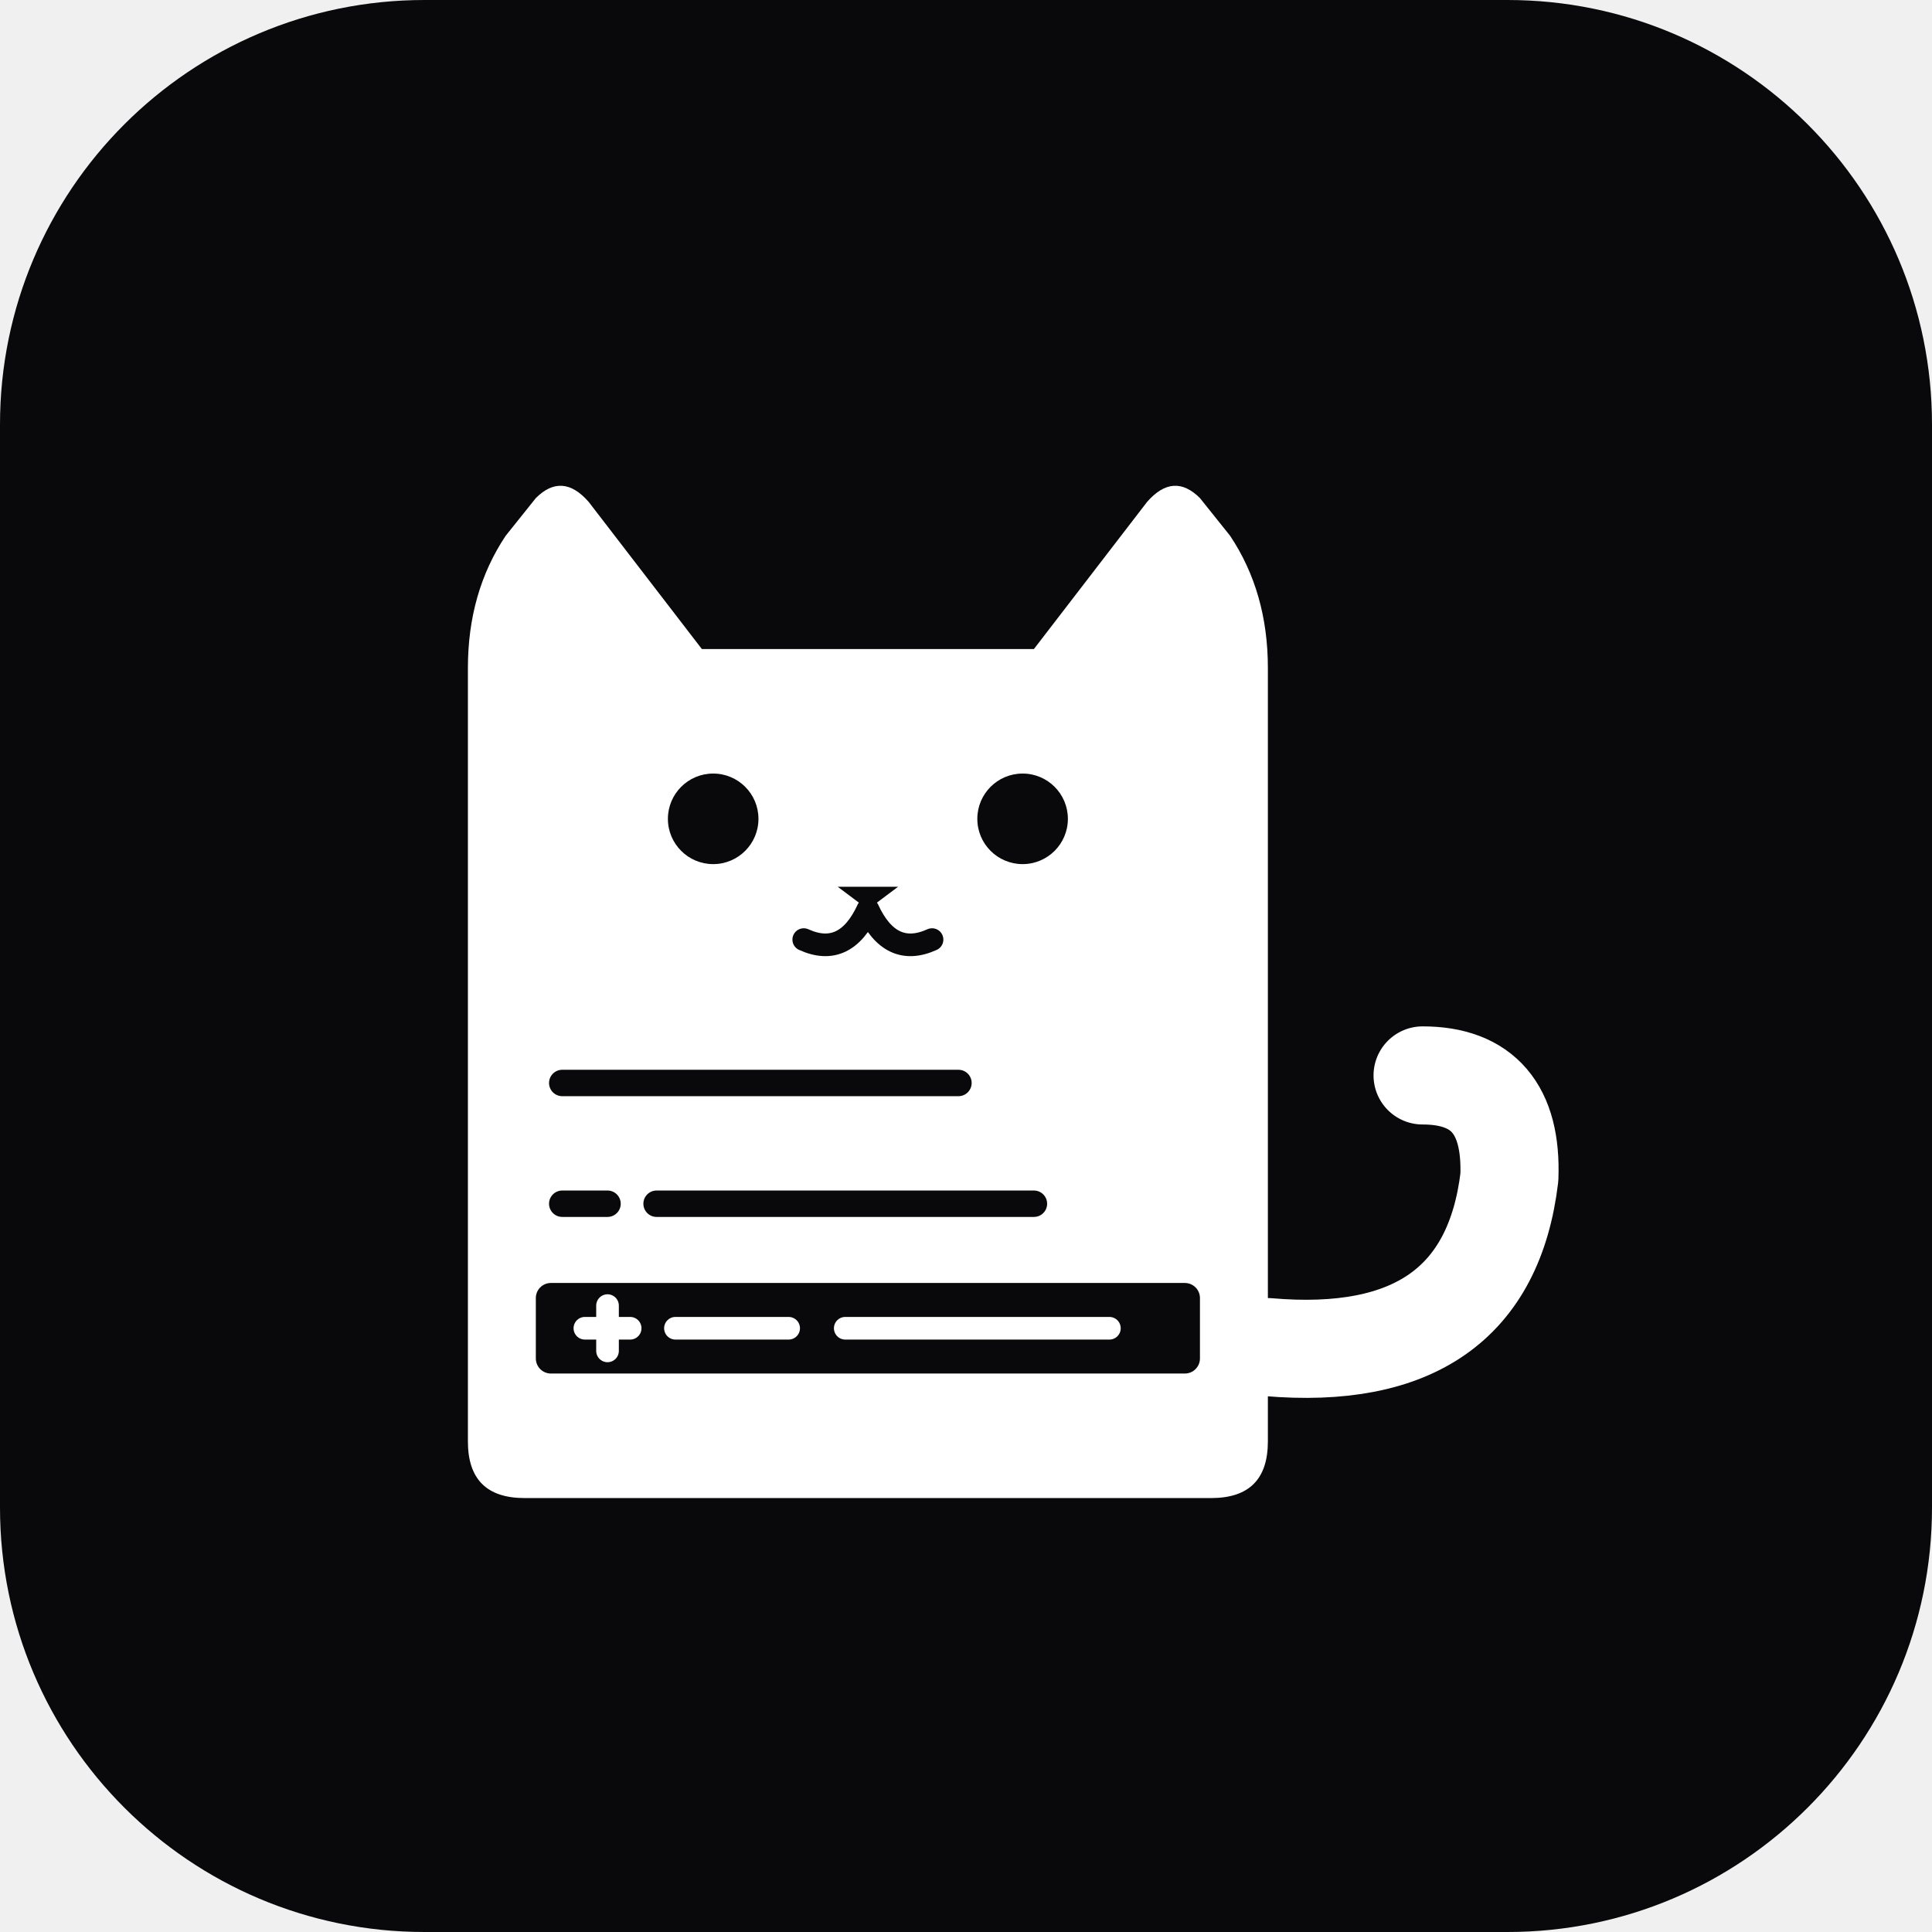
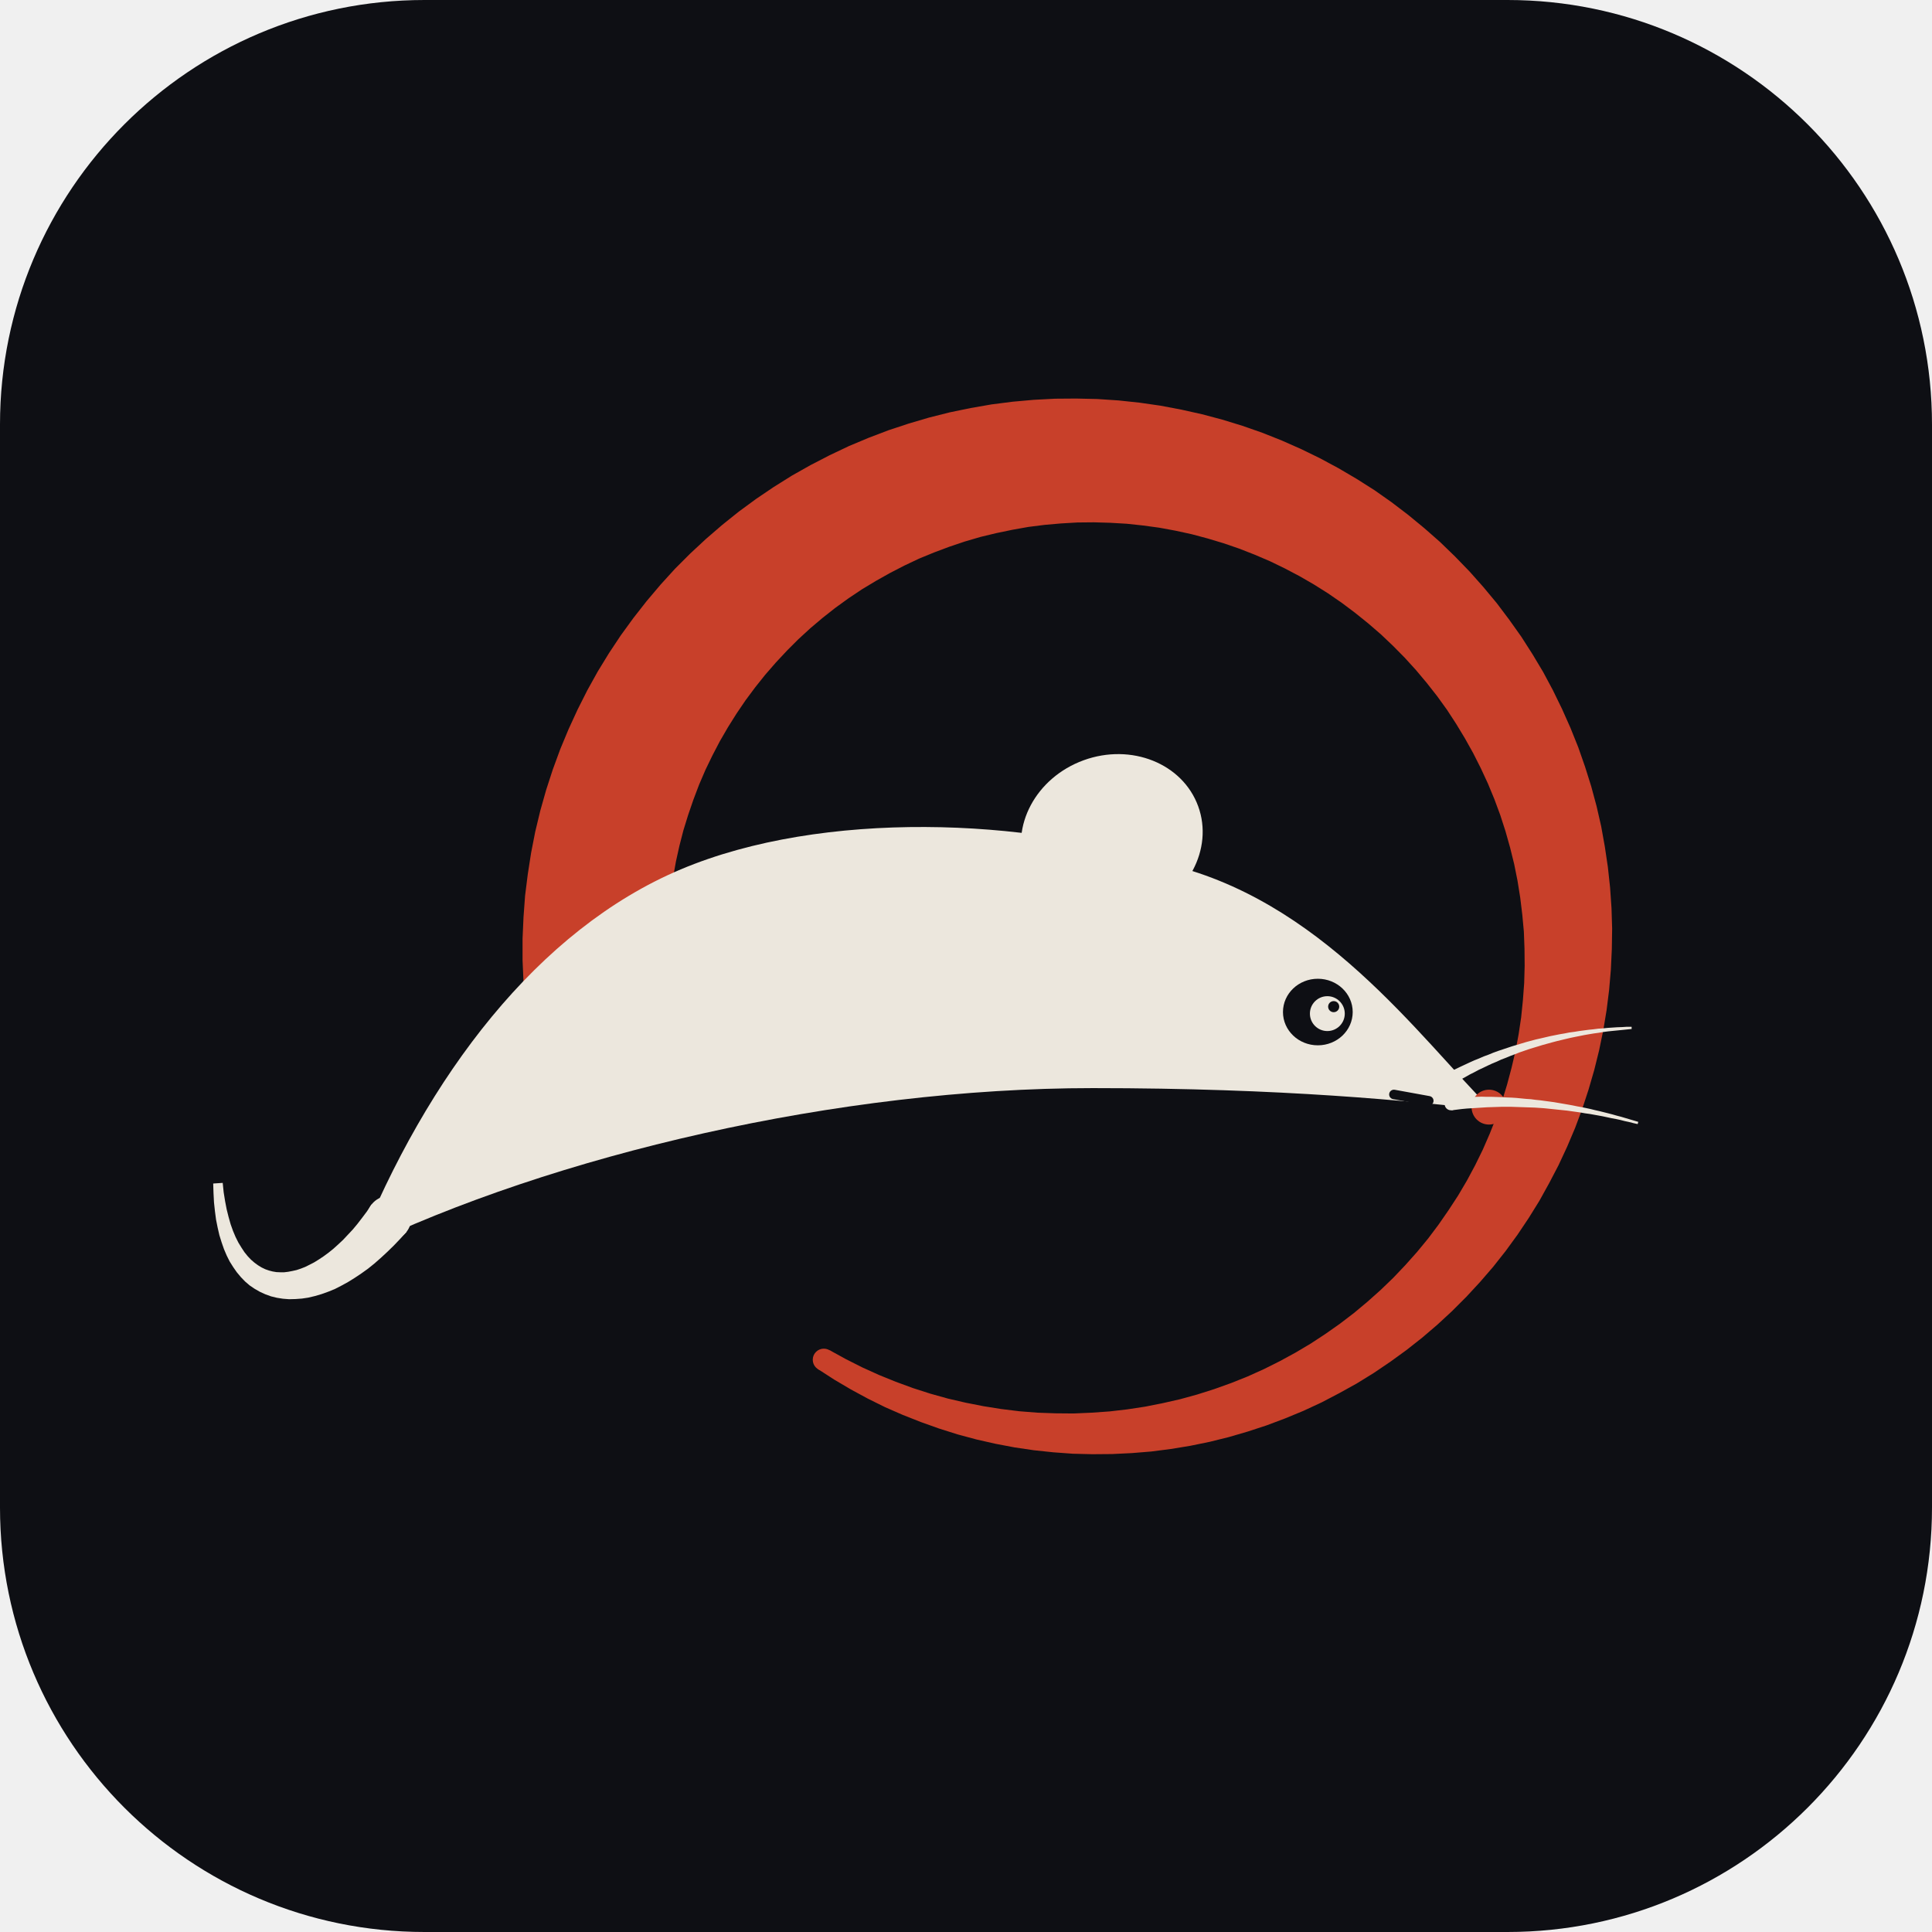
<svg xmlns="http://www.w3.org/2000/svg" viewBox="0 0 1024 1024">
-   <rect width="1024" height="1024" fill="#09090B" rx="225" />
-   <g transform="translate(-52 14)">
-     <path d="M330 780 Q300 780 300 750 V340 Q300 300 320 270 L336 250 Q350 236 364 252 L424 330 H600 L660 252 Q674 236 688 250 L704 270 Q724 300 724 340 V750 Q724 780 694 780 Z" fill="#FFFFFF" />
-     <circle cx="430" cy="420" r="24" fill="#09090B" />
-     <circle cx="594" cy="420" r="24" fill="#09090B" />
-     <path d="M512 468 L496 456 L528 456 Z" fill="#09090B" />
-     <path d="M512 468 Q500 494 478 484 M512 468 Q524 494 546 484" fill="none" stroke="#09090B" stroke-width="12" stroke-linecap="round" stroke-linejoin="round" />
-     <path d="M724 700 Q840 710 852 610 Q854 556 806 556" fill="none" stroke="#FFFFFF" stroke-width="52" stroke-linecap="round" stroke-linejoin="round" />
-     <path d="M350 560 L560 560 M350 624 L374 624 M400 624 L600 624" fill="none" stroke="#09090B" stroke-width="14" stroke-linecap="round" />
-     <rect x="336" y="666" width="352" height="48" rx="8" fill="#09090B" />
-     <path d="M362 690 L386 690 M374 678 L374 702 M410 690 L470 690 M500 690 L640 690" fill="none" stroke="#FFFFFF" stroke-width="12" stroke-linecap="round" />
+   <rect width="1024" height="1024" rx="225" fill="#0E0F14" />
+   <g transform="translate(512 528) scale(0.84) translate(-560 -490)">
+     <path d="M283.4 508.1 L281.8 494.6 L280.8 481.0 L280.2 467.4 L280.2 453.7 L280.8 440.1 L281.8 426.5 L283.5 413.0 L285.6 399.5 L288.2 386.2 L291.4 372.9 L295.1 359.8 L299.3 346.9 L304.0 334.1 L309.2 321.6 L314.9 309.2 L321.0 297.1 L327.6 285.2 L334.7 273.6 L342.2 262.3 L350.2 251.3 L358.5 240.7 L367.3 230.3 L376.4 220.3 L386.0 210.7 L395.9 201.5 L406.1 192.7 L416.7 184.2 L427.6 176.2 L438.7 168.7 L450.2 161.5 L461.9 154.9 L473.9 148.7 L486.1 142.9 L498.5 137.7 L511.1 132.9 L523.8 128.7 L536.7 124.9 L549.8 121.6 L562.9 118.9 L576.1 116.6 L589.4 114.9 L602.8 113.7 L616.2 113.0 L629.5 112.9 L642.9 113.2 L656.3 114.1 L669.5 115.5 L682.7 117.4 L695.9 119.9 L708.9 122.8 L721.7 126.2 L734.4 130.1 L747.0 134.5 L759.3 139.4 L771.5 144.8 L783.4 150.6 L795.1 156.9 L806.5 163.6 L817.7 170.7 L828.5 178.3 L839.0 186.3 L849.2 194.7 L859.1 203.4 L868.6 212.6 L877.8 222.1 L886.5 231.9 L894.9 242.0 L902.8 252.5 L910.4 263.2 L917.5 274.3 L924.2 285.5 L930.4 297.1 L936.1 308.8 L941.4 320.7 L946.3 332.9 L950.6 345.2 L954.5 357.6 L957.9 370.2 L960.8 382.9 L963.1 395.7 L965.0 408.5 L966.4 421.4 L967.3 434.4 L967.7 447.3 L967.5 460.3 L966.9 473.2 L965.8 486.0 L964.2 498.8 L962.1 511.5 L959.5 524.1 L956.4 536.6 L952.8 549.0 L948.8 561.2 L944.3 573.2 L939.3 585.0 L933.9 596.6 L928.0 607.9 L921.8 619.1 L915.1 629.9 L908.0 640.5 L900.5 650.8 L892.6 660.8 L884.3 670.4 L875.7 679.7 L866.7 688.7 L857.4 697.3 L847.8 705.5 L837.9 713.3 L827.7 720.7 L817.2 727.8 L806.5 734.4 L795.5 740.5 L784.4 746.3 L773.0 751.6 L761.4 756.4 L749.7 760.8 L737.8 764.7 L725.8 768.2 L713.7 771.2 L701.5 773.7 L689.3 775.7 L676.9 777.3 L664.6 778.3 L652.2 778.9 L639.8 779.0 L627.4 778.7 L615.1 777.8 L602.8 776.5 L590.6 774.7 L578.5 772.4 L566.6 769.7 L554.7 766.5 L543.0 762.8 L531.5 758.7 L520.1 754.2 L508.9 749.3 L498.0 743.9 L487.3 738.1 L476.8 731.9 L466.6 725.3 L474.0 713.4 L484.2 719.0 L494.5 724.2 L505.1 729.0 L515.7 733.3 L526.6 737.3 L537.5 740.8 L548.6 743.9 L559.8 746.5 L571.0 748.7 L582.3 750.5 L593.7 751.9 L605.1 752.8 L616.5 753.2 L627.9 753.3 L639.2 752.8 L650.6 752.0 L661.8 750.7 L673.0 749.0 L684.1 746.8 L695.1 744.3 L706.0 741.3 L716.7 737.9 L727.3 734.1 L737.8 729.9 L748.0 725.3 L758.0 720.3 L767.9 714.9 L777.5 709.2 L786.8 703.1 L795.9 696.7 L804.8 689.9 L813.3 682.8 L821.6 675.4 L829.6 667.7 L837.2 659.7 L844.6 651.4 L851.6 642.9 L858.2 634.1 L864.5 625.0 L870.5 615.8 L876.1 606.3 L881.3 596.6 L886.1 586.8 L890.5 576.7 L894.5 566.6 L898.2 556.3 L901.4 545.8 L904.2 535.3 L906.7 524.7 L908.7 514.0 L910.3 503.3 L911.4 492.5 L912.2 481.7 L912.5 470.9 L912.4 460.0 L912.0 449.3 L911.0 438.5 L909.7 427.8 L908.0 417.2 L905.9 406.7 L903.3 396.2 L900.4 385.9 L897.1 375.7 L893.4 365.7 L889.3 355.8 L884.8 346.1 L880.0 336.6 L874.8 327.3 L869.3 318.2 L863.5 309.3 L857.3 300.7 L850.7 292.3 L843.9 284.2 L836.8 276.4 L829.4 268.9 L821.7 261.6 L813.7 254.7 L805.5 248.1 L797.1 241.8 L788.4 235.8 L779.5 230.2 L770.5 225.0 L761.2 220.1 L751.7 215.5 L742.1 211.4 L732.4 207.6 L722.5 204.2 L712.5 201.2 L702.4 198.5 L692.3 196.3 L682.0 194.4 L671.7 193.0 L661.4 191.9 L651.1 191.3 L640.7 191.0 L630.3 191.1 L620.0 191.7 L609.7 192.6 L599.4 193.9 L589.3 195.7 L579.2 197.8 L569.2 200.2 L559.3 203.1 L549.5 206.4 L539.9 210.0 L530.4 213.9 L521.1 218.3 L512.0 223.0 L503.1 228.0 L494.3 233.3 L485.8 239.0 L477.5 245.0 L469.5 251.3 L461.7 257.9 L454.2 264.8 L447.0 272.0 L440.0 279.5 L433.3 287.2 L427.0 295.1 L420.9 303.3 L415.2 311.7 L409.8 320.3 L404.7 329.1 L400.0 338.1 L395.6 347.2 L391.6 356.5 L388.0 366.0 L384.7 375.6 L381.7 385.3 L379.2 395.0 L377.0 404.9 L375.2 414.9 L373.8 424.9 L372.8 434.9 L372.1 445.0 L371.8 455.1 L372.0 465.2 L372.4 475.3 L373.3 485.3 L374.5 495.3 Z" fill="#C8402A" />
+     <path d="M283.0 501.7 a46 46 0 1 0 92 0 a46 46 0 1 0 -92 0" fill="#C8402A" />
+     <path d="M463.3 719.4 a7 7 0 1 0 14 0 a7 7 0 1 0 -14 0" fill="#C8402A" />
+     <path d="M184.9 621.4 L182.0 625.8 L179.0 629.8 L176.0 633.7 L173.0 637.3 L169.9 640.6 L166.9 643.8 L163.8 646.7 L160.8 649.4 L157.7 651.9 L154.7 654.1 L151.7 656.1 L148.8 657.9 L145.9 659.4 L143.1 660.8 L140.3 661.9 L137.6 662.8 L134.9 663.4 L132.3 663.9 L129.8 664.2 L127.3 664.2 L124.9 664.1 L122.5 663.7 L120.2 663.1 L117.9 662.3 L115.6 661.2 L113.3 659.8 L111.1 658.2 L108.9 656.3 L106.8 654.1 L104.7 651.5 L102.8 648.6 L100.9 645.5 L99.1 641.9 L97.5 638.1 L96.0 633.9 L94.7 629.3 L93.5 624.5 L92.5 619.3 L91.6 613.7 L91.0 607.8 L85.0 608.2 L85.2 614.3 L85.5 620.1 L86.1 625.7 L86.8 631.0 L87.8 636.0 L88.9 640.8 L90.3 645.3 L91.8 649.6 L93.5 653.6 L95.4 657.4 L97.6 660.9 L99.9 664.2 L102.4 667.2 L105.1 670.0 L108.0 672.5 L111.1 674.6 L114.4 676.5 L117.9 678.1 L121.5 679.4 L125.2 680.3 L129.0 680.9 L132.9 681.2 L136.9 681.1 L141.0 680.8 L145.0 680.2 L149.2 679.2 L153.3 678.0 L157.5 676.5 L161.7 674.8 L165.8 672.7 L170.0 670.4 L174.2 667.8 L178.4 665.0 L182.6 662.0 L186.7 658.7 L190.8 655.1 L194.9 651.3 L199.0 647.3 L203.1 643.0 L207.1 638.6 Z" fill="#ECE7DD" />
+     <path d="M182.0 630.0 a14 14 0 1 0 28 0 a14 14 0 1 0 -28 0" fill="#ECE7DD" />
+     <path d="M892 562 C846 516 784 428 684 406 C600 378 470 372 380 410 C290 448 220 540 176 650 C300 590 480 548 640 548 C760 548 840 556 892 562 Z" fill="#ECE7DD" />
+     <ellipse cx="652" cy="390" rx="58" ry="52" fill="#ECE7DD" transform="rotate(-20 652 390)" />
+     <ellipse cx="782" cy="500" rx="22" ry="21" fill="#0E0F14" />
+     <circle cx="788" cy="501" r="11" fill="#ECE7DD" />
+     <circle cx="792" cy="496.6" r="3.5" fill="#0E0F14" />
+     <path d="M830 552 L852 556" fill="none" stroke="#0E0F14" stroke-width="6" stroke-linecap="round" />
+     <circle cx="890" cy="560" r="11" fill="#C8402A" />
+     <path d="M864.0 547.5 L866.8 545.8 L869.5 544.1 L872.3 542.5 L875.1 541.0 L877.9 539.4 L880.7 538.0 L883.5 536.5 L886.3 535.2 L889.2 533.8 L892.0 532.5 L894.9 531.3 L897.7 530.0 L900.6 528.9 L903.5 527.7 L906.4 526.6 L909.2 525.5 L912.1 524.5 L915.0 523.5 L917.9 522.6 L920.9 521.7 L923.8 520.8 L926.7 520.0 L929.6 519.2 L932.6 518.4 L935.5 517.7 L938.4 517.0 L941.4 516.3 L944.3 515.7 L947.3 515.1 L950.3 514.5 L953.2 514.0 L956.2 513.5 L959.2 513.1 L962.1 512.6 L965.1 512.2 L968.1 511.9 L971.1 511.6 L974.1 511.3 L977.0 511.0 L980.0 510.7 L980.0 509.3 L977.0 509.3 L973.9 509.5 L970.9 509.6 L967.9 509.8 L964.9 510.0 L961.9 510.3 L958.9 510.5 L955.8 510.9 L952.8 511.2 L949.8 511.6 L946.8 512.0 L943.8 512.5 L940.7 512.9 L937.7 513.5 L934.7 514.0 L931.7 514.6 L928.7 515.2 L925.7 515.9 L922.7 516.6 L919.6 517.3 L916.6 518.1 L913.6 518.9 L910.6 519.8 L907.6 520.7 L904.6 521.6 L901.6 522.6 L898.6 523.6 L895.6 524.6 L892.6 525.7 L889.7 526.9 L886.7 528.0 L883.7 529.3 L880.7 530.5 L877.8 531.8 L874.8 533.2 L871.8 534.6 L868.9 536.0 L865.9 537.5 L863.0 539.0 L860.0 540.5 Z" fill="#ECE7DD" />
+     <path d="M858.0 544.0 a4 4 0 1 0 8 0 a4 4 0 1 0 -8 0" fill="#ECE7DD" />
+     <path d="M866.4 562.0 L869.6 561.6 L872.8 561.2 L876.0 560.9 L879.2 560.7 L882.4 560.5 L885.5 560.3 L888.6 560.1 L891.7 560.0 L894.8 559.9 L897.9 559.8 L900.9 559.8 L904.0 559.8 L907.0 559.9 L910.0 560.0 L913.0 560.1 L916.0 560.2 L918.9 560.3 L921.9 560.5 L924.8 560.7 L927.7 561.0 L930.6 561.3 L933.5 561.6 L936.4 561.9 L939.3 562.2 L942.1 562.6 L945.0 563.0 L947.8 563.4 L950.6 563.9 L953.5 564.3 L956.3 564.8 L959.1 565.3 L961.8 565.8 L964.6 566.4 L967.4 567.0 L970.1 567.5 L972.9 568.1 L975.6 568.8 L978.4 569.4 L981.1 570.1 L983.8 570.7 L984.2 569.3 L981.5 568.5 L978.8 567.7 L976.1 566.9 L973.4 566.1 L970.7 565.4 L967.9 564.6 L965.2 563.9 L962.4 563.2 L959.6 562.5 L956.9 561.9 L954.1 561.2 L951.3 560.6 L948.4 560.0 L945.6 559.5 L942.7 558.9 L939.9 558.4 L937.0 557.9 L934.1 557.4 L931.2 556.9 L928.3 556.5 L925.3 556.1 L922.4 555.7 L919.4 555.4 L916.4 555.0 L913.4 554.8 L910.3 554.5 L907.3 554.2 L904.2 554.0 L901.1 553.9 L898.0 553.7 L894.8 553.6 L891.7 553.5 L888.5 553.5 L885.3 553.4 L882.1 553.5 L878.9 553.5 L875.6 553.6 L872.3 553.7 L869.0 553.8 L865.6 554.0 Z" fill="#ECE7DD" />
+     <path d="M862.0 558.0 a4 4 0 1 0 8 0 a4 4 0 1 0 -8 0" fill="#ECE7DD" />
  </g>
</svg>
